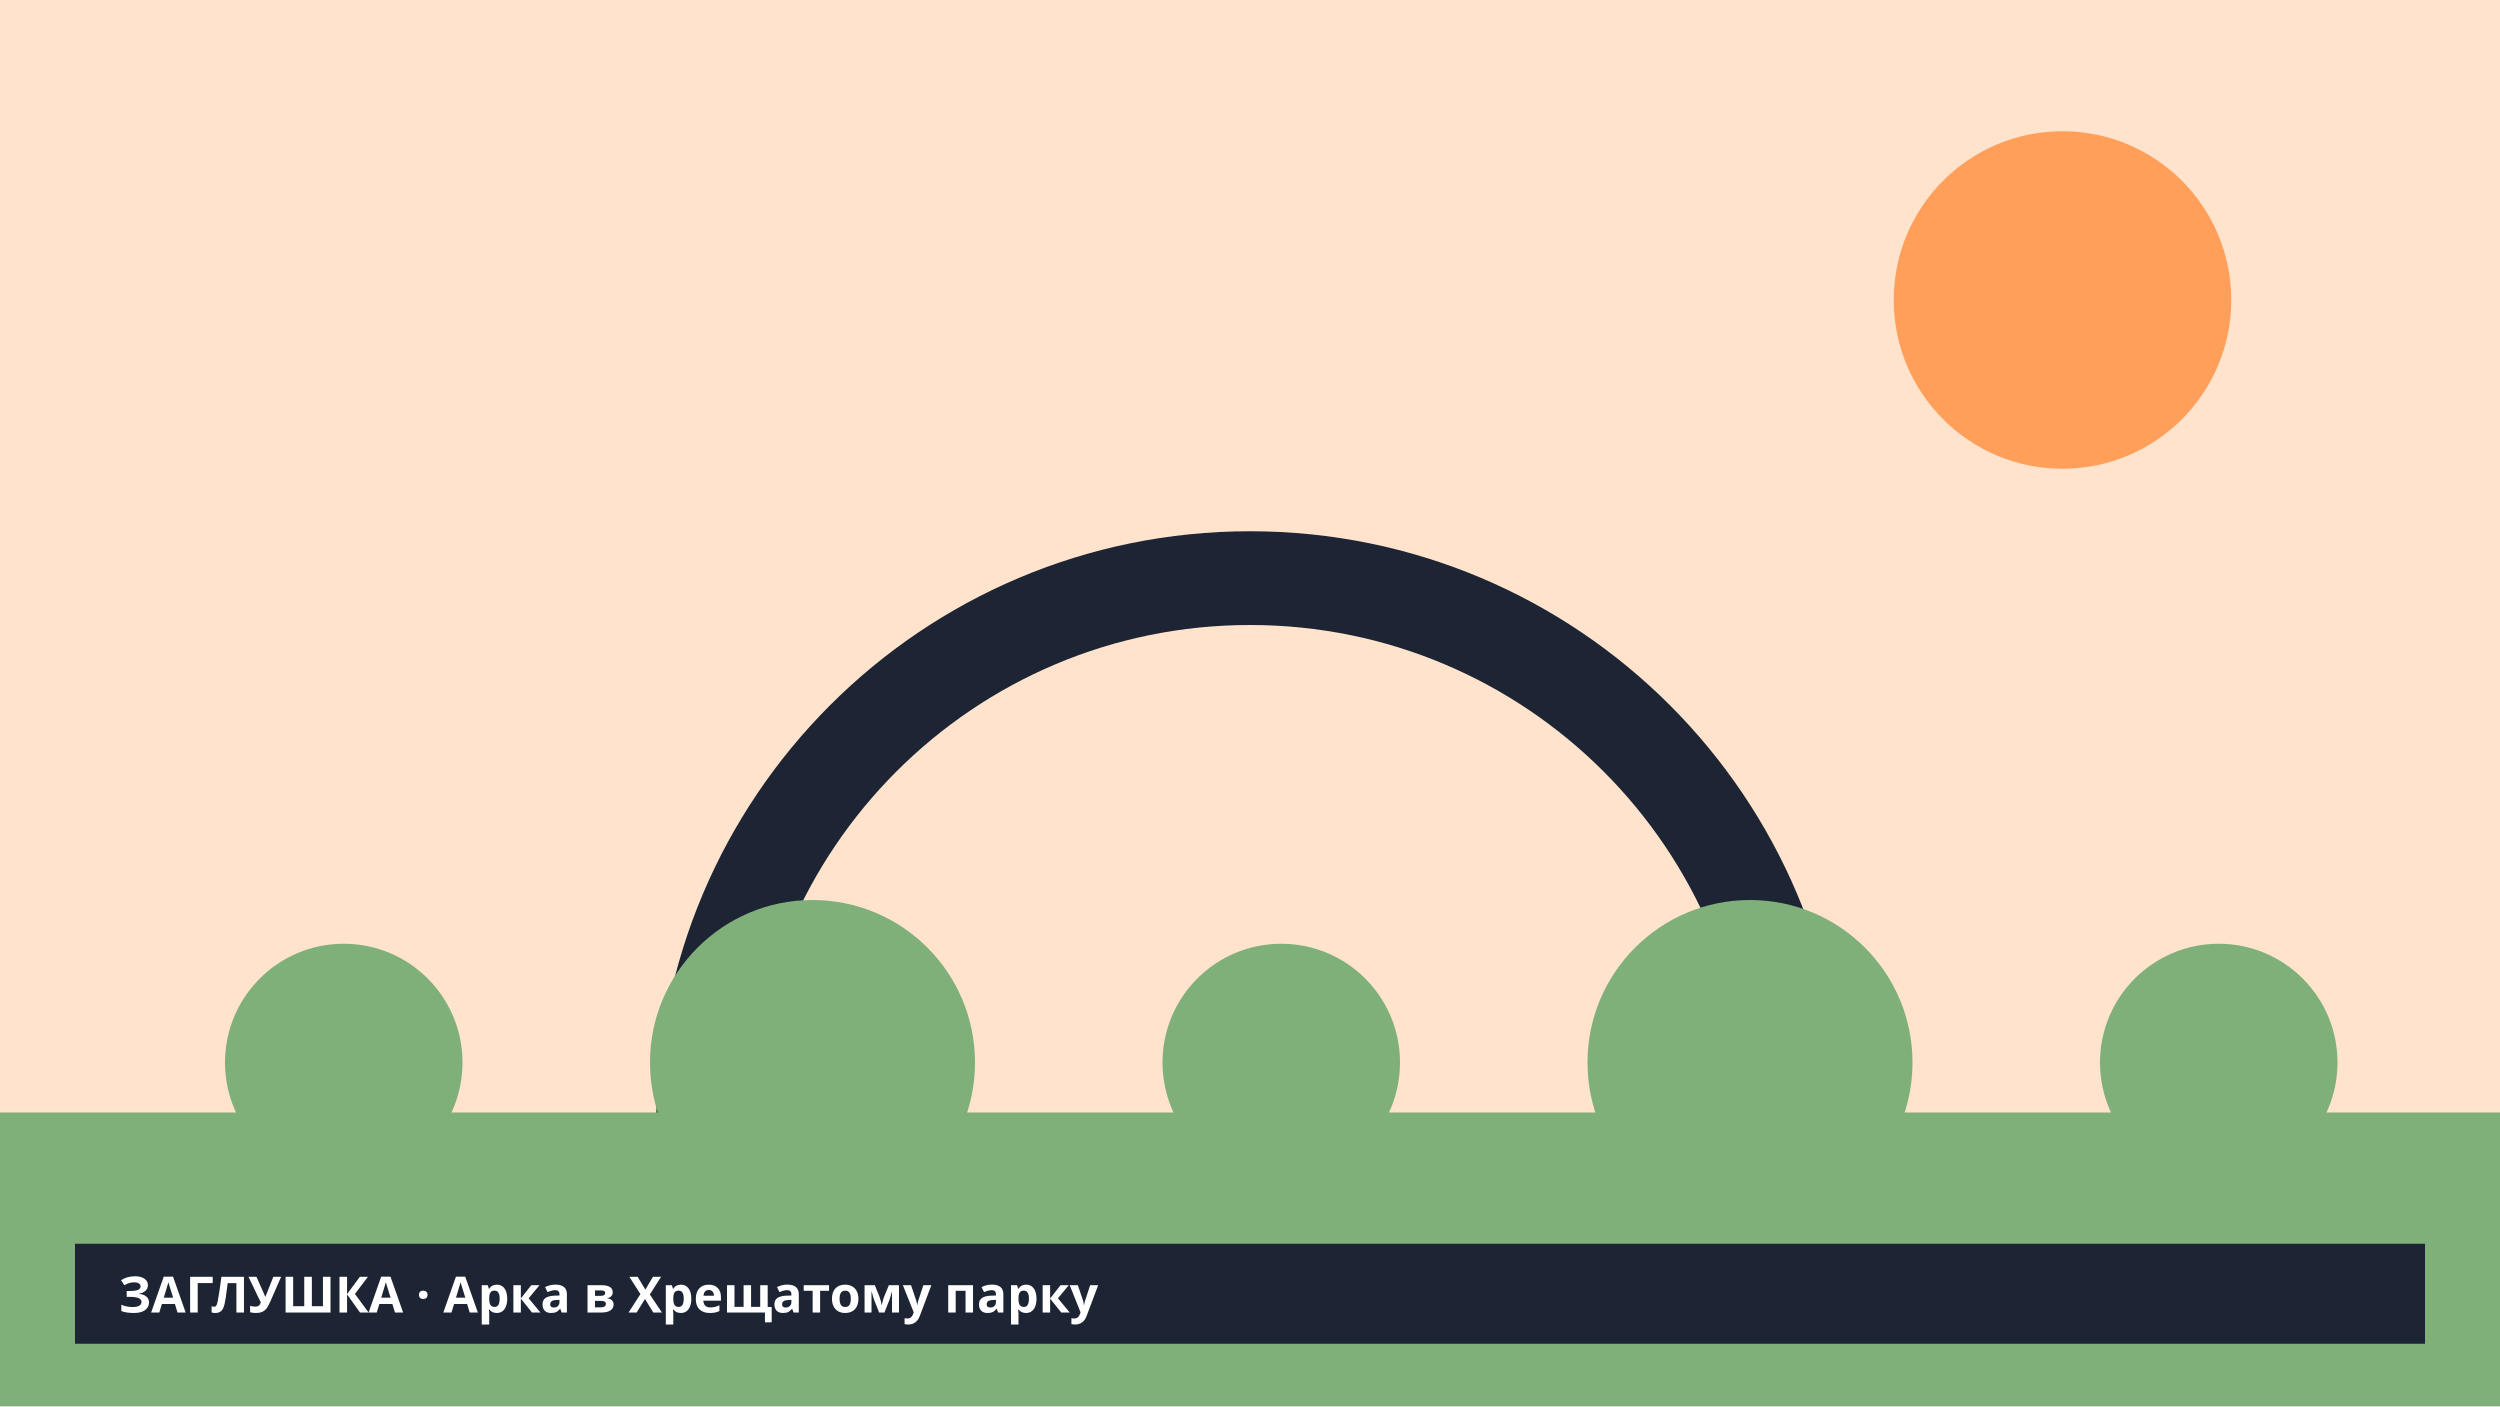
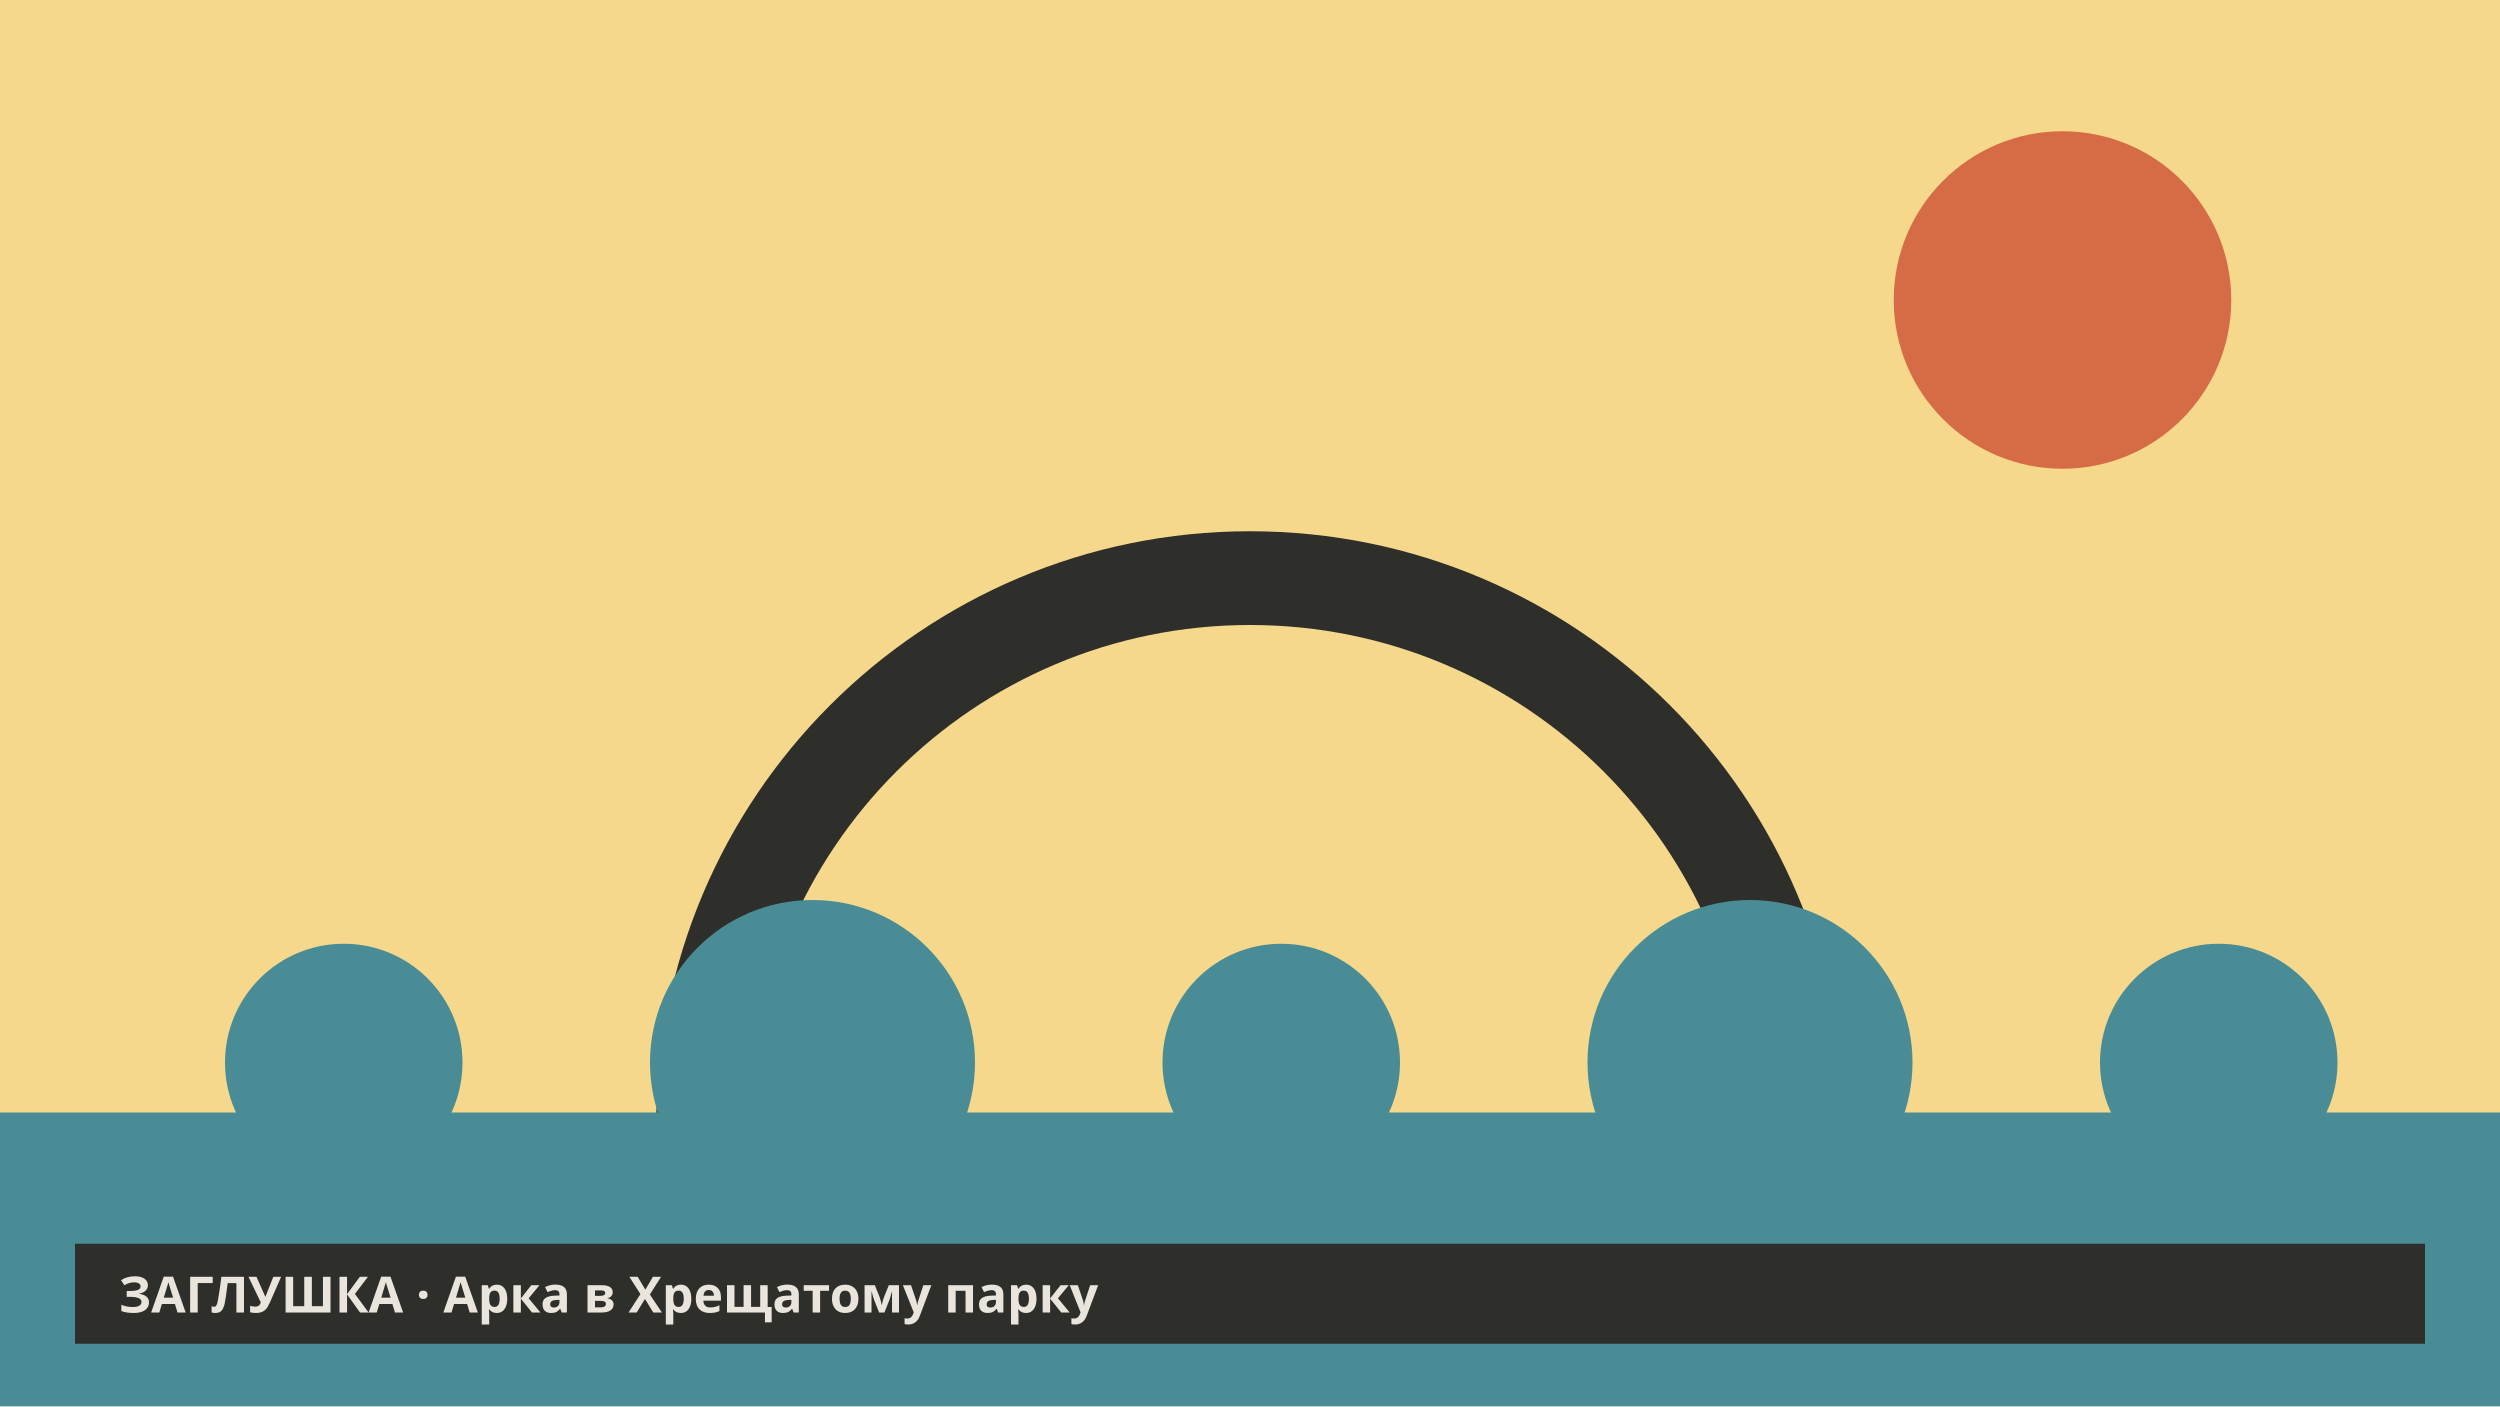
<svg xmlns="http://www.w3.org/2000/svg" viewBox="0 0 800 450" width="800" height="450">
-   <rect width="800" height="450" fill="#FFE3CC" />
-   <circle cx="660" cy="96" r="54" fill="#FF9F5A" />
-   <path d="M210 360 A190 190 0 0 1 590 360 L560 360 A160 160 0 0 0 240 360 Z" fill="#1D2433" />
-   <circle cx="110" cy="340" r="38" fill="#7FB07A" />
-   <circle cx="260" cy="340" r="52" fill="#7FB07A" />
-   <circle cx="410" cy="340" r="38" fill="#7FB07A" />
-   <circle cx="560" cy="340" r="52" fill="#7FB07A" />
-   <circle cx="710" cy="340" r="38" fill="#7FB07A" />
-   <rect x="0" y="356" width="800" height="94" fill="#7FB07A" />
-   <rect x="24" y="398" width="752" height="32" fill="#1D2433" />
-   <text x="38" y="420" font-family="Open Sans, sans-serif" font-size="16" font-weight="700" fill="#FFFFFF">ЗАГЛУШКА · Арка в Хрещатому парку</text>
+   <rect width="800" height="450" fill="#F5D88C" />
+   <circle cx="660" cy="96" r="54" fill="#D66C46" />
+   <path d="M210 360 A190 190 0 0 1 590 360 L560 360 A160 160 0 0 0 240 360 Z" fill="#2E2E2B" />
+   <circle cx="110" cy="340" r="38" fill="#498C95" />
+   <circle cx="260" cy="340" r="52" fill="#498C95" />
+   <circle cx="410" cy="340" r="38" fill="#498C95" />
+   <circle cx="560" cy="340" r="52" fill="#498C95" />
+   <circle cx="710" cy="340" r="38" fill="#498C95" />
+   <rect x="0" y="356" width="800" height="94" fill="#498C95" />
+   <rect x="24" y="398" width="752" height="32" fill="#2E2E2B" />
+   <text x="38" y="420" font-family="Open Sans, sans-serif" font-size="16" font-weight="700" fill="#E9E5DC">ЗАГЛУШКА · Арка в Хрещатому парку</text>
</svg>
